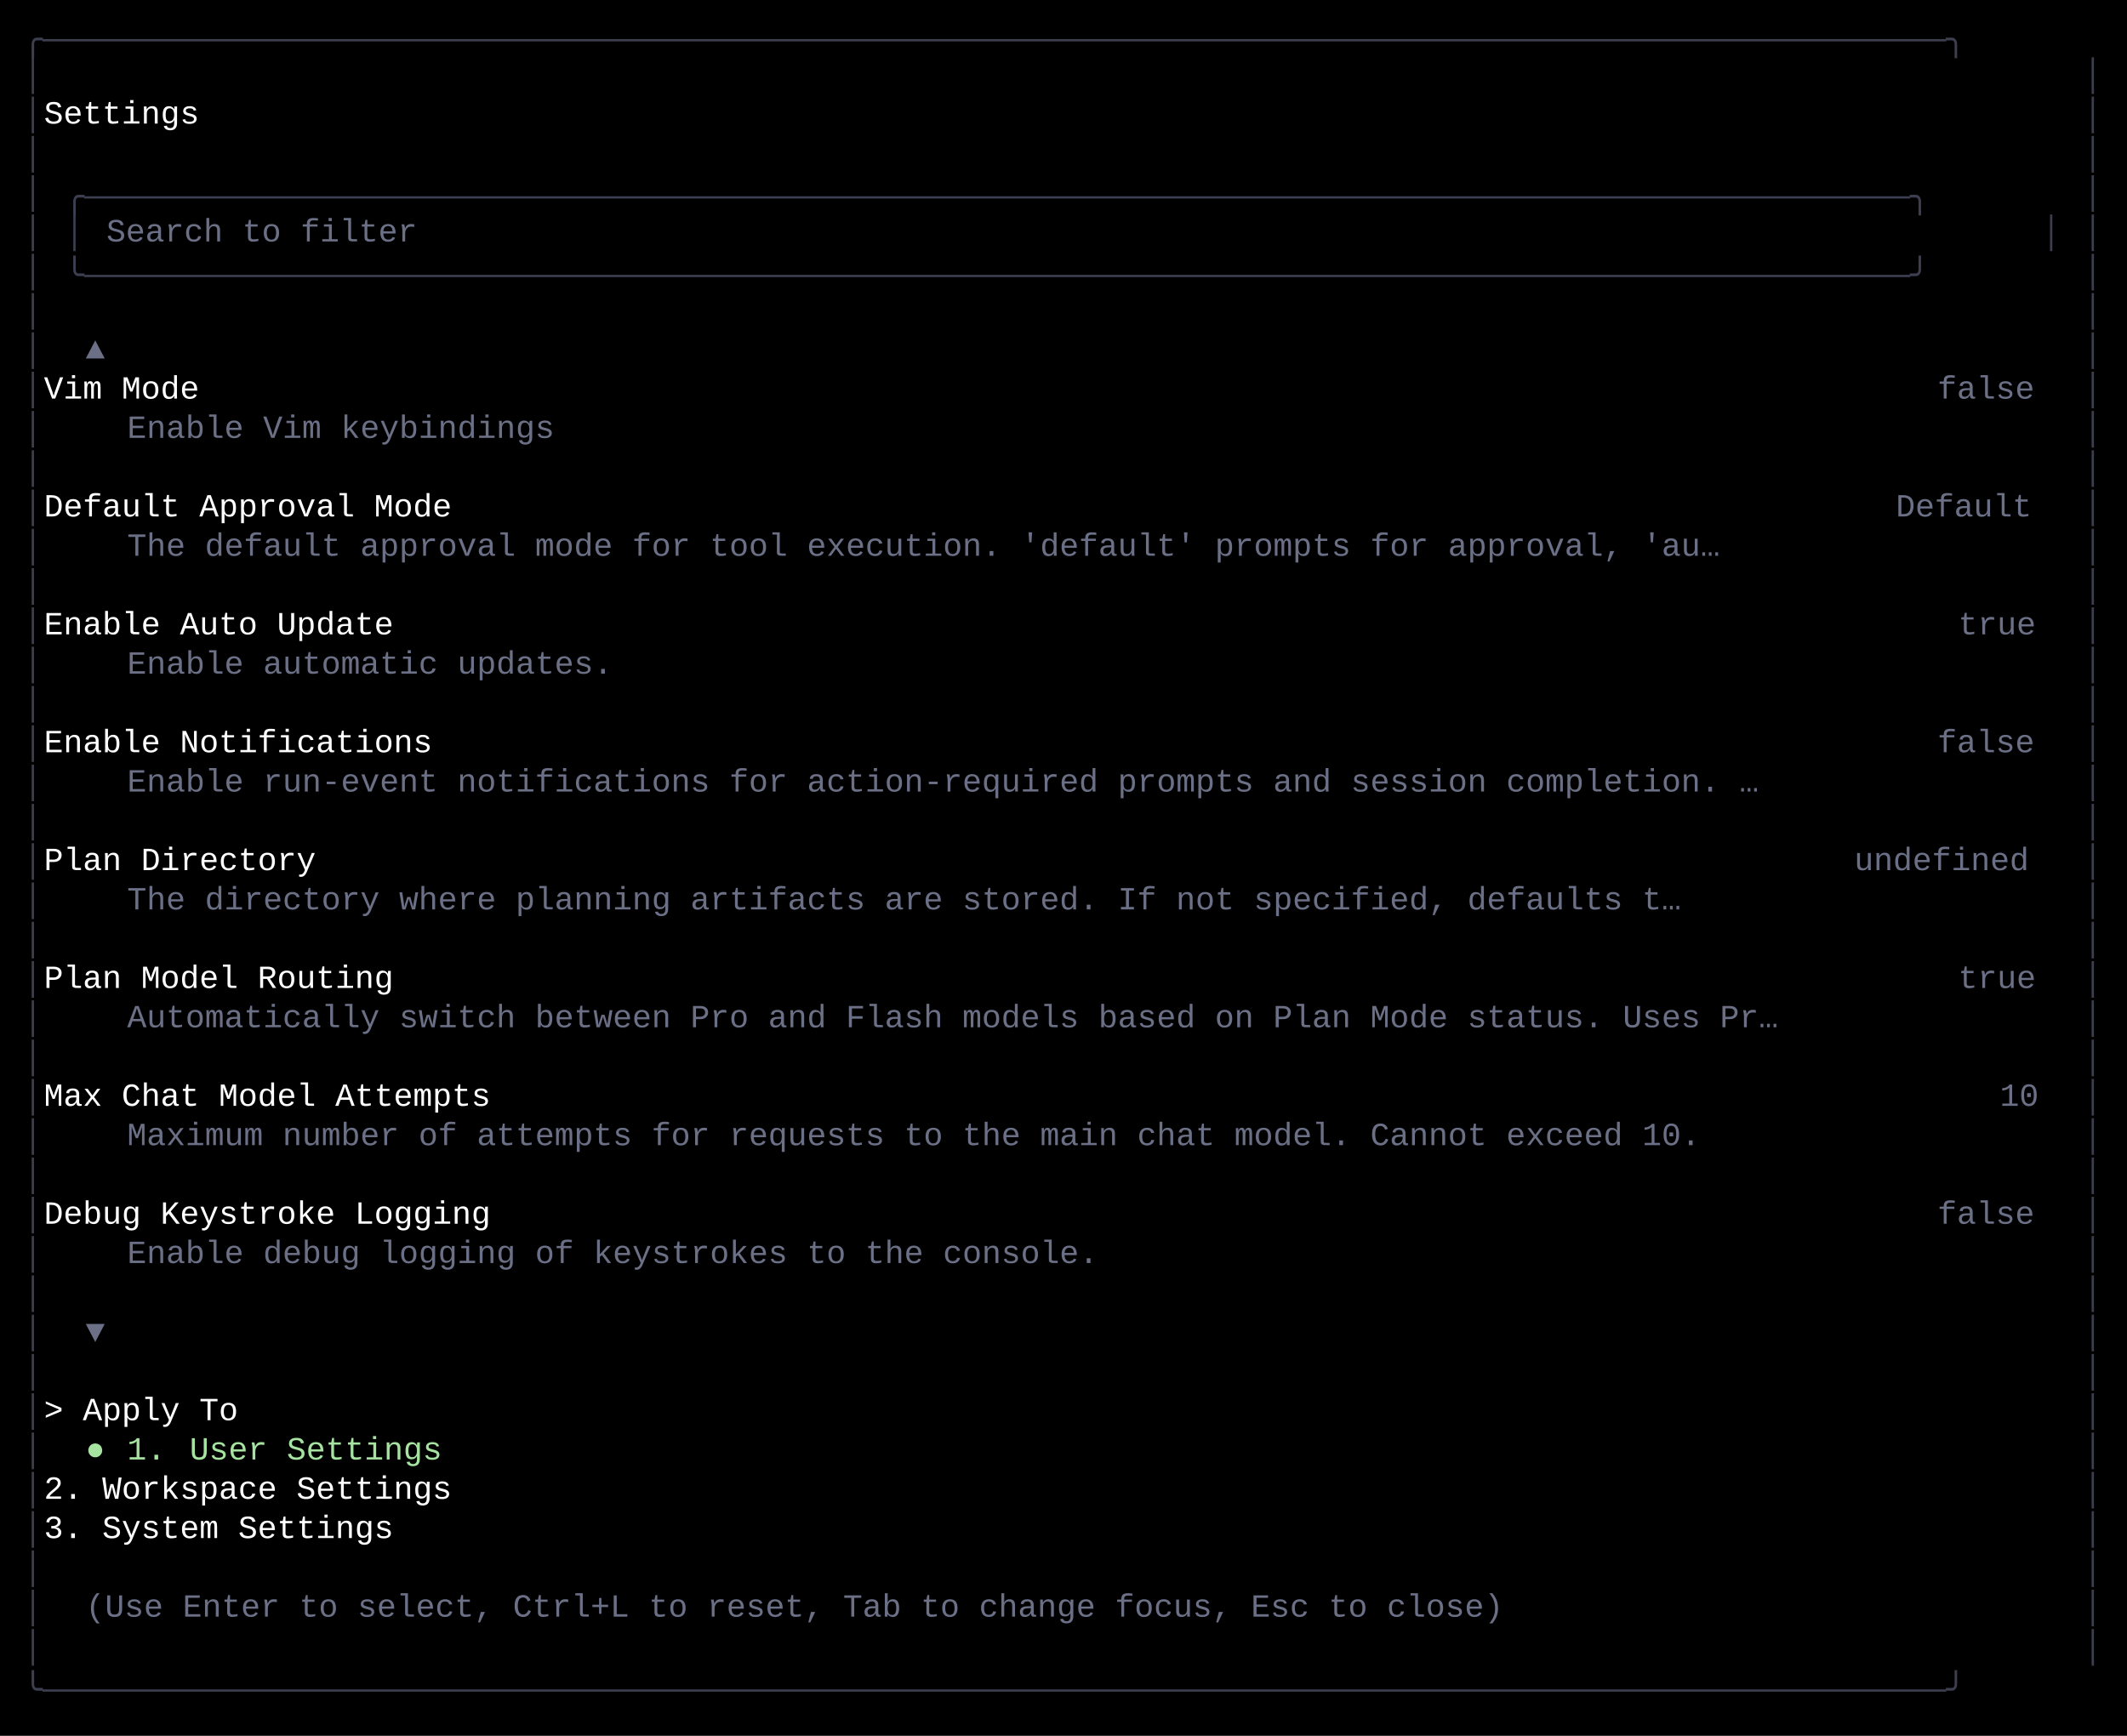
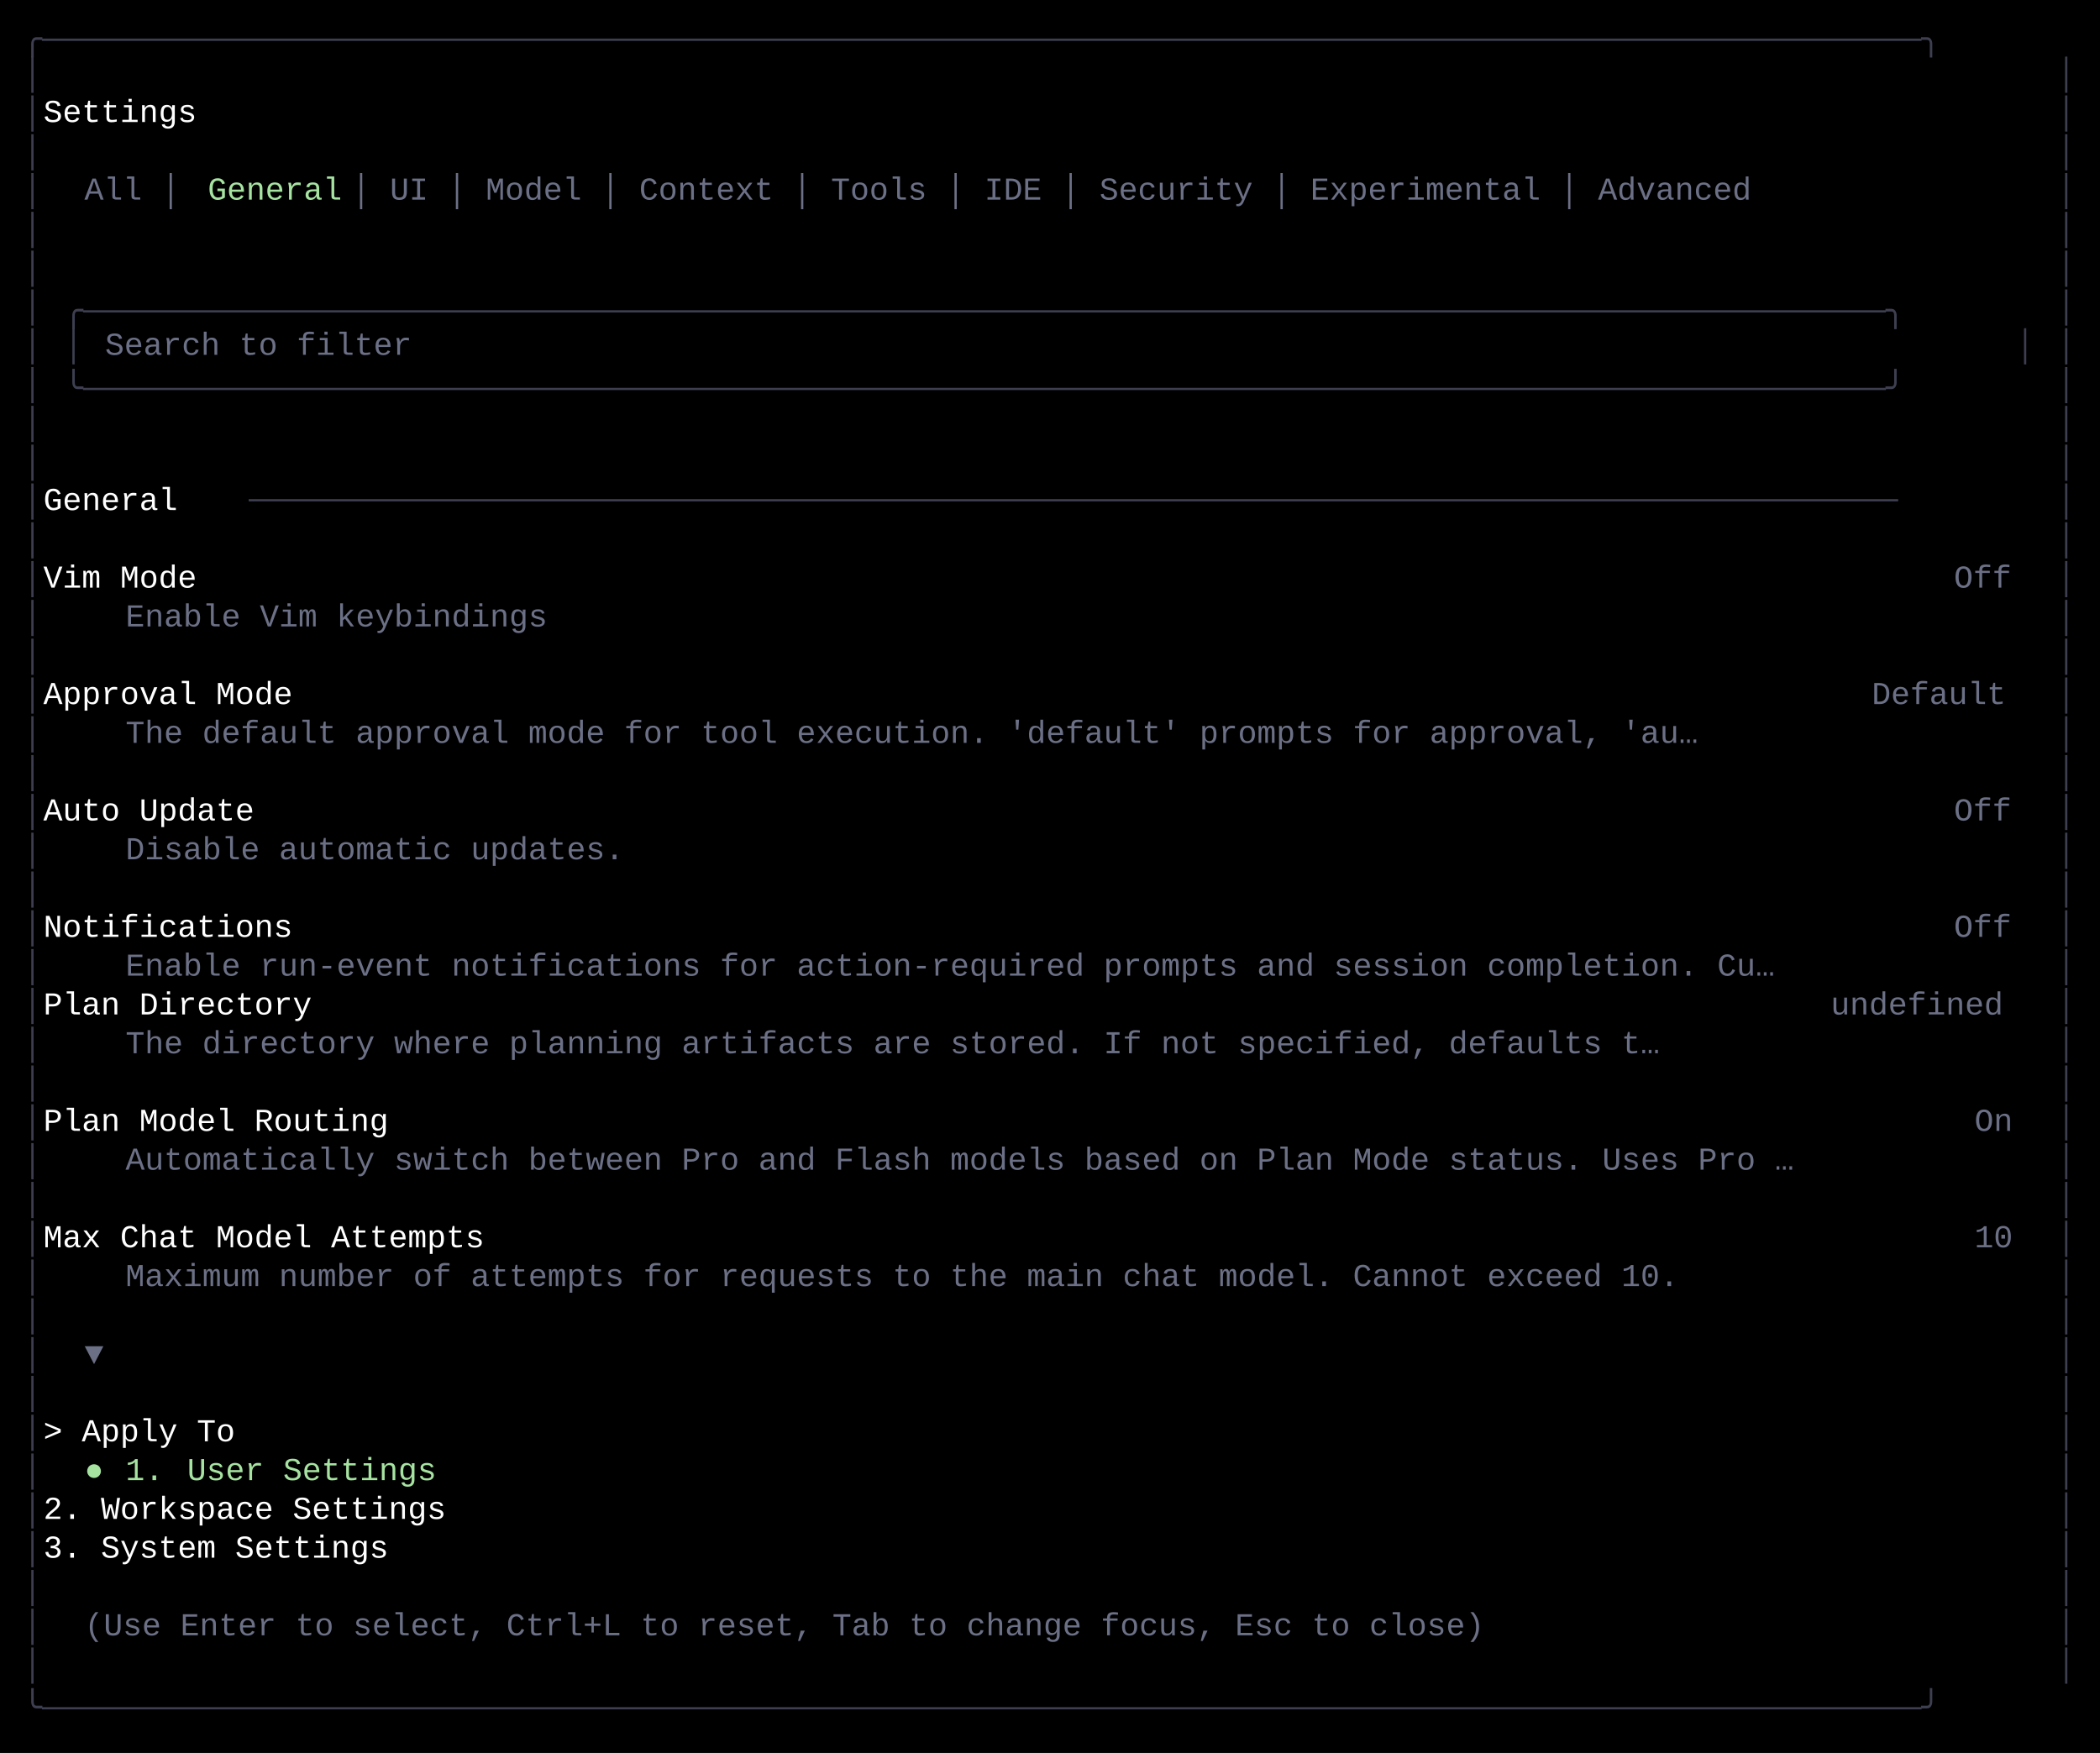
- <svg xmlns="http://www.w3.org/2000/svg" width="920" height="751" viewBox="0 0 920 751">
+ <svg xmlns="http://www.w3.org/2000/svg" width="920" height="768" viewBox="0 0 920 768">
  <style>
    text { font-family: Consolas, "Courier New", monospace; font-size: 14px; dominant-baseline: text-before-edge; white-space: pre; }
  </style>
-   <rect width="920" height="751" fill="#000000" />
+   <rect width="920" height="768" fill="#000000" />
  <g transform="translate(10, 10)">
    <text x="0" y="2" fill="#3d3f51" textLength="900" lengthAdjust="spacingAndGlyphs">╭──────────────────────────────────────────────────────────────────────────────────────────────────╮</text>
    <text x="0" y="19" fill="#3d3f51" textLength="9" lengthAdjust="spacingAndGlyphs">│</text>
    <text x="891" y="19" fill="#3d3f51" textLength="9" lengthAdjust="spacingAndGlyphs">│</text>
    <text x="0" y="36" fill="#3d3f51" textLength="9" lengthAdjust="spacingAndGlyphs">│</text>
    <text x="9" y="36" fill="#ffffff" textLength="882" lengthAdjust="spacingAndGlyphs">    Settings                                                                                      </text>
    <text x="891" y="36" fill="#3d3f51" textLength="9" lengthAdjust="spacingAndGlyphs">│</text>
    <text x="0" y="53" fill="#3d3f51" textLength="9" lengthAdjust="spacingAndGlyphs">│</text>
    <text x="891" y="53" fill="#3d3f51" textLength="9" lengthAdjust="spacingAndGlyphs">│</text>
    <text x="0" y="70" fill="#3d3f51" textLength="9" lengthAdjust="spacingAndGlyphs">│</text>
-     <text x="18" y="70" fill="#3d3f51" textLength="864" lengthAdjust="spacingAndGlyphs">╭──────────────────────────────────────────────────────────────────────────────────────────────╮</text>
+     <text x="27" y="70" fill="#6c7086" textLength="54" lengthAdjust="spacingAndGlyphs">All │ </text>
+     <text x="81" y="70" fill="#a6e3a1" textLength="63" lengthAdjust="spacingAndGlyphs">General</text>
+     <text x="144" y="70" fill="#6c7086" textLength="666" lengthAdjust="spacingAndGlyphs"> │ UI │ Model │ Context │ Tools │ IDE │ Security │ Experimental │ Advanced</text>
    <text x="891" y="70" fill="#3d3f51" textLength="9" lengthAdjust="spacingAndGlyphs">│</text>
    <text x="0" y="87" fill="#3d3f51" textLength="9" lengthAdjust="spacingAndGlyphs">│</text>
-     <text x="18" y="87" fill="#3d3f51" textLength="9" lengthAdjust="spacingAndGlyphs">│</text>
-     <text x="36" y="87" fill="#6c7086" textLength="144" lengthAdjust="spacingAndGlyphs">Search to filter</text>
-     <text x="873" y="87" fill="#3d3f51" textLength="9" lengthAdjust="spacingAndGlyphs">│</text>
    <text x="891" y="87" fill="#3d3f51" textLength="9" lengthAdjust="spacingAndGlyphs">│</text>
    <text x="0" y="104" fill="#3d3f51" textLength="9" lengthAdjust="spacingAndGlyphs">│</text>
-     <text x="18" y="104" fill="#3d3f51" textLength="864" lengthAdjust="spacingAndGlyphs">╰──────────────────────────────────────────────────────────────────────────────────────────────╯</text>
    <text x="891" y="104" fill="#3d3f51" textLength="9" lengthAdjust="spacingAndGlyphs">│</text>
    <text x="0" y="121" fill="#3d3f51" textLength="9" lengthAdjust="spacingAndGlyphs">│</text>
+     <text x="18" y="121" fill="#3d3f51" textLength="864" lengthAdjust="spacingAndGlyphs">╭──────────────────────────────────────────────────────────────────────────────────────────────╮</text>
    <text x="891" y="121" fill="#3d3f51" textLength="9" lengthAdjust="spacingAndGlyphs">│</text>
    <text x="0" y="138" fill="#3d3f51" textLength="9" lengthAdjust="spacingAndGlyphs">│</text>
-     <text x="27" y="138" fill="#6c7086" textLength="9" lengthAdjust="spacingAndGlyphs">▲</text>
+     <text x="18" y="138" fill="#3d3f51" textLength="9" lengthAdjust="spacingAndGlyphs">│</text>
+     <text x="36" y="138" fill="#6c7086" textLength="144" lengthAdjust="spacingAndGlyphs">Search to filter</text>
+     <text x="873" y="138" fill="#3d3f51" textLength="9" lengthAdjust="spacingAndGlyphs">│</text>
    <text x="891" y="138" fill="#3d3f51" textLength="9" lengthAdjust="spacingAndGlyphs">│</text>
    <text x="0" y="155" fill="#3d3f51" textLength="9" lengthAdjust="spacingAndGlyphs">│</text>
-     <text x="9" y="155" fill="#ffffff" textLength="819" lengthAdjust="spacingAndGlyphs">    Vim Mode                                                                               </text>
-     <text x="828" y="155" fill="#6c7086" textLength="45" lengthAdjust="spacingAndGlyphs">false</text>
+     <text x="18" y="155" fill="#3d3f51" textLength="864" lengthAdjust="spacingAndGlyphs">╰──────────────────────────────────────────────────────────────────────────────────────────────╯</text>
    <text x="891" y="155" fill="#3d3f51" textLength="9" lengthAdjust="spacingAndGlyphs">│</text>
    <text x="0" y="172" fill="#3d3f51" textLength="9" lengthAdjust="spacingAndGlyphs">│</text>
-     <text x="45" y="172" fill="#6c7086" textLength="198" lengthAdjust="spacingAndGlyphs">Enable Vim keybindings</text>
    <text x="891" y="172" fill="#3d3f51" textLength="9" lengthAdjust="spacingAndGlyphs">│</text>
    <text x="0" y="189" fill="#3d3f51" textLength="9" lengthAdjust="spacingAndGlyphs">│</text>
    <text x="891" y="189" fill="#3d3f51" textLength="9" lengthAdjust="spacingAndGlyphs">│</text>
    <text x="0" y="206" fill="#3d3f51" textLength="9" lengthAdjust="spacingAndGlyphs">│</text>
-     <text x="9" y="206" fill="#ffffff" textLength="801" lengthAdjust="spacingAndGlyphs">    Default Approval Mode                                                                </text>
-     <text x="810" y="206" fill="#6c7086" textLength="63" lengthAdjust="spacingAndGlyphs">Default</text>
+     <text x="9" y="206" fill="#ffffff" textLength="90" lengthAdjust="spacingAndGlyphs">  General </text>
+     <text x="99" y="206" fill="#3d3f51" textLength="774" lengthAdjust="spacingAndGlyphs">──────────────────────────────────────────────────────────────────────────────────────</text>
    <text x="891" y="206" fill="#3d3f51" textLength="9" lengthAdjust="spacingAndGlyphs">│</text>
    <text x="0" y="223" fill="#3d3f51" textLength="9" lengthAdjust="spacingAndGlyphs">│</text>
-     <text x="45" y="223" fill="#6c7086" textLength="738" lengthAdjust="spacingAndGlyphs">The default approval mode for tool execution. 'default' prompts for approval, 'au…</text>
    <text x="891" y="223" fill="#3d3f51" textLength="9" lengthAdjust="spacingAndGlyphs">│</text>
    <text x="0" y="240" fill="#3d3f51" textLength="9" lengthAdjust="spacingAndGlyphs">│</text>
+     <text x="9" y="240" fill="#ffffff" textLength="837" lengthAdjust="spacingAndGlyphs">    Vim Mode                                                                                 </text>
+     <text x="846" y="240" fill="#6c7086" textLength="27" lengthAdjust="spacingAndGlyphs">Off</text>
    <text x="891" y="240" fill="#3d3f51" textLength="9" lengthAdjust="spacingAndGlyphs">│</text>
    <text x="0" y="257" fill="#3d3f51" textLength="9" lengthAdjust="spacingAndGlyphs">│</text>
-     <text x="9" y="257" fill="#ffffff" textLength="828" lengthAdjust="spacingAndGlyphs">    Enable Auto Update                                                                      </text>
-     <text x="837" y="257" fill="#6c7086" textLength="36" lengthAdjust="spacingAndGlyphs">true</text>
+     <text x="45" y="257" fill="#6c7086" textLength="198" lengthAdjust="spacingAndGlyphs">Enable Vim keybindings</text>
    <text x="891" y="257" fill="#3d3f51" textLength="9" lengthAdjust="spacingAndGlyphs">│</text>
    <text x="0" y="274" fill="#3d3f51" textLength="9" lengthAdjust="spacingAndGlyphs">│</text>
-     <text x="45" y="274" fill="#6c7086" textLength="225" lengthAdjust="spacingAndGlyphs">Enable automatic updates.</text>
    <text x="891" y="274" fill="#3d3f51" textLength="9" lengthAdjust="spacingAndGlyphs">│</text>
    <text x="0" y="291" fill="#3d3f51" textLength="9" lengthAdjust="spacingAndGlyphs">│</text>
+     <text x="9" y="291" fill="#ffffff" textLength="801" lengthAdjust="spacingAndGlyphs">    Approval Mode                                                                        </text>
+     <text x="810" y="291" fill="#6c7086" textLength="63" lengthAdjust="spacingAndGlyphs">Default</text>
    <text x="891" y="291" fill="#3d3f51" textLength="9" lengthAdjust="spacingAndGlyphs">│</text>
    <text x="0" y="308" fill="#3d3f51" textLength="9" lengthAdjust="spacingAndGlyphs">│</text>
-     <text x="9" y="308" fill="#ffffff" textLength="819" lengthAdjust="spacingAndGlyphs">    Enable Notifications                                                                   </text>
-     <text x="828" y="308" fill="#6c7086" textLength="45" lengthAdjust="spacingAndGlyphs">false</text>
+     <text x="45" y="308" fill="#6c7086" textLength="738" lengthAdjust="spacingAndGlyphs">The default approval mode for tool execution. 'default' prompts for approval, 'au…</text>
    <text x="891" y="308" fill="#3d3f51" textLength="9" lengthAdjust="spacingAndGlyphs">│</text>
    <text x="0" y="325" fill="#3d3f51" textLength="9" lengthAdjust="spacingAndGlyphs">│</text>
-     <text x="45" y="325" fill="#6c7086" textLength="756" lengthAdjust="spacingAndGlyphs">Enable run-event notifications for action-required prompts and session completion. …</text>
    <text x="891" y="325" fill="#3d3f51" textLength="9" lengthAdjust="spacingAndGlyphs">│</text>
    <text x="0" y="342" fill="#3d3f51" textLength="9" lengthAdjust="spacingAndGlyphs">│</text>
+     <text x="9" y="342" fill="#ffffff" textLength="837" lengthAdjust="spacingAndGlyphs">    Auto Update                                                                              </text>
+     <text x="846" y="342" fill="#6c7086" textLength="27" lengthAdjust="spacingAndGlyphs">Off</text>
    <text x="891" y="342" fill="#3d3f51" textLength="9" lengthAdjust="spacingAndGlyphs">│</text>
    <text x="0" y="359" fill="#3d3f51" textLength="9" lengthAdjust="spacingAndGlyphs">│</text>
-     <text x="9" y="359" fill="#ffffff" textLength="783" lengthAdjust="spacingAndGlyphs">    Plan Directory                                                                     </text>
-     <text x="792" y="359" fill="#6c7086" textLength="81" lengthAdjust="spacingAndGlyphs">undefined</text>
+     <text x="45" y="359" fill="#6c7086" textLength="234" lengthAdjust="spacingAndGlyphs">Disable automatic updates.</text>
    <text x="891" y="359" fill="#3d3f51" textLength="9" lengthAdjust="spacingAndGlyphs">│</text>
    <text x="0" y="376" fill="#3d3f51" textLength="9" lengthAdjust="spacingAndGlyphs">│</text>
-     <text x="45" y="376" fill="#6c7086" textLength="720" lengthAdjust="spacingAndGlyphs">The directory where planning artifacts are stored. If not specified, defaults t…</text>
    <text x="891" y="376" fill="#3d3f51" textLength="9" lengthAdjust="spacingAndGlyphs">│</text>
    <text x="0" y="393" fill="#3d3f51" textLength="9" lengthAdjust="spacingAndGlyphs">│</text>
+     <text x="9" y="393" fill="#ffffff" textLength="837" lengthAdjust="spacingAndGlyphs">    Notifications                                                                            </text>
+     <text x="846" y="393" fill="#6c7086" textLength="27" lengthAdjust="spacingAndGlyphs">Off</text>
    <text x="891" y="393" fill="#3d3f51" textLength="9" lengthAdjust="spacingAndGlyphs">│</text>
    <text x="0" y="410" fill="#3d3f51" textLength="9" lengthAdjust="spacingAndGlyphs">│</text>
-     <text x="9" y="410" fill="#ffffff" textLength="828" lengthAdjust="spacingAndGlyphs">    Plan Model Routing                                                                      </text>
-     <text x="837" y="410" fill="#6c7086" textLength="36" lengthAdjust="spacingAndGlyphs">true</text>
+     <text x="45" y="410" fill="#6c7086" textLength="774" lengthAdjust="spacingAndGlyphs">Enable run-event notifications for action-required prompts and session completion. Cu…</text>
    <text x="891" y="410" fill="#3d3f51" textLength="9" lengthAdjust="spacingAndGlyphs">│</text>
    <text x="0" y="427" fill="#3d3f51" textLength="9" lengthAdjust="spacingAndGlyphs">│</text>
-     <text x="45" y="427" fill="#6c7086" textLength="765" lengthAdjust="spacingAndGlyphs">Automatically switch between Pro and Flash models based on Plan Mode status. Uses Pr…</text>
+     <text x="9" y="427" fill="#ffffff" textLength="783" lengthAdjust="spacingAndGlyphs">    Plan Directory                                                                     </text>
+     <text x="792" y="427" fill="#6c7086" textLength="81" lengthAdjust="spacingAndGlyphs">undefined</text>
    <text x="891" y="427" fill="#3d3f51" textLength="9" lengthAdjust="spacingAndGlyphs">│</text>
    <text x="0" y="444" fill="#3d3f51" textLength="9" lengthAdjust="spacingAndGlyphs">│</text>
+     <text x="45" y="444" fill="#6c7086" textLength="720" lengthAdjust="spacingAndGlyphs">The directory where planning artifacts are stored. If not specified, defaults t…</text>
    <text x="891" y="444" fill="#3d3f51" textLength="9" lengthAdjust="spacingAndGlyphs">│</text>
    <text x="0" y="461" fill="#3d3f51" textLength="9" lengthAdjust="spacingAndGlyphs">│</text>
-     <text x="9" y="461" fill="#ffffff" textLength="846" lengthAdjust="spacingAndGlyphs">    Max Chat Model Attempts                                                                   </text>
-     <text x="855" y="461" fill="#6c7086" textLength="18" lengthAdjust="spacingAndGlyphs">10</text>
    <text x="891" y="461" fill="#3d3f51" textLength="9" lengthAdjust="spacingAndGlyphs">│</text>
    <text x="0" y="478" fill="#3d3f51" textLength="9" lengthAdjust="spacingAndGlyphs">│</text>
-     <text x="45" y="478" fill="#6c7086" textLength="729" lengthAdjust="spacingAndGlyphs">Maximum number of attempts for requests to the main chat model. Cannot exceed 10.</text>
+     <text x="9" y="478" fill="#ffffff" textLength="846" lengthAdjust="spacingAndGlyphs">    Plan Model Routing                                                                        </text>
+     <text x="855" y="478" fill="#6c7086" textLength="18" lengthAdjust="spacingAndGlyphs">On</text>
    <text x="891" y="478" fill="#3d3f51" textLength="9" lengthAdjust="spacingAndGlyphs">│</text>
    <text x="0" y="495" fill="#3d3f51" textLength="9" lengthAdjust="spacingAndGlyphs">│</text>
+     <text x="45" y="495" fill="#6c7086" textLength="783" lengthAdjust="spacingAndGlyphs">Automatically switch between Pro and Flash models based on Plan Mode status. Uses Pro …</text>
    <text x="891" y="495" fill="#3d3f51" textLength="9" lengthAdjust="spacingAndGlyphs">│</text>
    <text x="0" y="512" fill="#3d3f51" textLength="9" lengthAdjust="spacingAndGlyphs">│</text>
-     <text x="9" y="512" fill="#ffffff" textLength="819" lengthAdjust="spacingAndGlyphs">    Debug Keystroke Logging                                                                </text>
-     <text x="828" y="512" fill="#6c7086" textLength="45" lengthAdjust="spacingAndGlyphs">false</text>
    <text x="891" y="512" fill="#3d3f51" textLength="9" lengthAdjust="spacingAndGlyphs">│</text>
    <text x="0" y="529" fill="#3d3f51" textLength="9" lengthAdjust="spacingAndGlyphs">│</text>
-     <text x="45" y="529" fill="#6c7086" textLength="450" lengthAdjust="spacingAndGlyphs">Enable debug logging of keystrokes to the console.</text>
+     <text x="9" y="529" fill="#ffffff" textLength="846" lengthAdjust="spacingAndGlyphs">    Max Chat Model Attempts                                                                   </text>
+     <text x="855" y="529" fill="#6c7086" textLength="18" lengthAdjust="spacingAndGlyphs">10</text>
    <text x="891" y="529" fill="#3d3f51" textLength="9" lengthAdjust="spacingAndGlyphs">│</text>
    <text x="0" y="546" fill="#3d3f51" textLength="9" lengthAdjust="spacingAndGlyphs">│</text>
+     <text x="45" y="546" fill="#6c7086" textLength="729" lengthAdjust="spacingAndGlyphs">Maximum number of attempts for requests to the main chat model. Cannot exceed 10.</text>
    <text x="891" y="546" fill="#3d3f51" textLength="9" lengthAdjust="spacingAndGlyphs">│</text>
    <text x="0" y="563" fill="#3d3f51" textLength="9" lengthAdjust="spacingAndGlyphs">│</text>
-     <text x="27" y="563" fill="#6c7086" textLength="9" lengthAdjust="spacingAndGlyphs">▼</text>
    <text x="891" y="563" fill="#3d3f51" textLength="9" lengthAdjust="spacingAndGlyphs">│</text>
    <text x="0" y="580" fill="#3d3f51" textLength="9" lengthAdjust="spacingAndGlyphs">│</text>
+     <text x="27" y="580" fill="#6c7086" textLength="9" lengthAdjust="spacingAndGlyphs">▼</text>
    <text x="891" y="580" fill="#3d3f51" textLength="9" lengthAdjust="spacingAndGlyphs">│</text>
    <text x="0" y="597" fill="#3d3f51" textLength="9" lengthAdjust="spacingAndGlyphs">│</text>
-     <text x="9" y="597" fill="#ffffff" textLength="882" lengthAdjust="spacingAndGlyphs">  &gt; Apply To                                                                                      </text>
    <text x="891" y="597" fill="#3d3f51" textLength="9" lengthAdjust="spacingAndGlyphs">│</text>
    <text x="0" y="614" fill="#3d3f51" textLength="9" lengthAdjust="spacingAndGlyphs">│</text>
-     <text x="27" y="614" fill="#a6e3a1" textLength="9" lengthAdjust="spacingAndGlyphs">●</text>
-     <text x="45" y="614" fill="#a6e3a1" textLength="18" lengthAdjust="spacingAndGlyphs">1.</text>
-     <text x="72" y="614" fill="#a6e3a1" textLength="117" lengthAdjust="spacingAndGlyphs">User Settings</text>
+     <text x="9" y="614" fill="#ffffff" textLength="882" lengthAdjust="spacingAndGlyphs">  &gt; Apply To                                                                                      </text>
    <text x="891" y="614" fill="#3d3f51" textLength="9" lengthAdjust="spacingAndGlyphs">│</text>
    <text x="0" y="631" fill="#3d3f51" textLength="9" lengthAdjust="spacingAndGlyphs">│</text>
-     <text x="9" y="631" fill="#ffffff" textLength="882" lengthAdjust="spacingAndGlyphs">    2. Workspace Settings                                                                         </text>
+     <text x="27" y="631" fill="#a6e3a1" textLength="9" lengthAdjust="spacingAndGlyphs">●</text>
+     <text x="45" y="631" fill="#a6e3a1" textLength="18" lengthAdjust="spacingAndGlyphs">1.</text>
+     <text x="72" y="631" fill="#a6e3a1" textLength="117" lengthAdjust="spacingAndGlyphs">User Settings</text>
    <text x="891" y="631" fill="#3d3f51" textLength="9" lengthAdjust="spacingAndGlyphs">│</text>
    <text x="0" y="648" fill="#3d3f51" textLength="9" lengthAdjust="spacingAndGlyphs">│</text>
-     <text x="9" y="648" fill="#ffffff" textLength="882" lengthAdjust="spacingAndGlyphs">    3. System Settings                                                                            </text>
+     <text x="9" y="648" fill="#ffffff" textLength="882" lengthAdjust="spacingAndGlyphs">    2. Workspace Settings                                                                         </text>
    <text x="891" y="648" fill="#3d3f51" textLength="9" lengthAdjust="spacingAndGlyphs">│</text>
    <text x="0" y="665" fill="#3d3f51" textLength="9" lengthAdjust="spacingAndGlyphs">│</text>
+     <text x="9" y="665" fill="#ffffff" textLength="882" lengthAdjust="spacingAndGlyphs">    3. System Settings                                                                            </text>
    <text x="891" y="665" fill="#3d3f51" textLength="9" lengthAdjust="spacingAndGlyphs">│</text>
    <text x="0" y="682" fill="#3d3f51" textLength="9" lengthAdjust="spacingAndGlyphs">│</text>
-     <text x="27" y="682" fill="#6c7086" textLength="657" lengthAdjust="spacingAndGlyphs">(Use Enter to select, Ctrl+L to reset, Tab to change focus, Esc to close)</text>
    <text x="891" y="682" fill="#3d3f51" textLength="9" lengthAdjust="spacingAndGlyphs">│</text>
    <text x="0" y="699" fill="#3d3f51" textLength="9" lengthAdjust="spacingAndGlyphs">│</text>
+     <text x="27" y="699" fill="#6c7086" textLength="657" lengthAdjust="spacingAndGlyphs">(Use Enter to select, Ctrl+L to reset, Tab to change focus, Esc to close)</text>
    <text x="891" y="699" fill="#3d3f51" textLength="9" lengthAdjust="spacingAndGlyphs">│</text>
-     <text x="0" y="716" fill="#3d3f51" textLength="900" lengthAdjust="spacingAndGlyphs">╰──────────────────────────────────────────────────────────────────────────────────────────────────╯</text>
+     <text x="0" y="716" fill="#3d3f51" textLength="9" lengthAdjust="spacingAndGlyphs">│</text>
+     <text x="891" y="716" fill="#3d3f51" textLength="9" lengthAdjust="spacingAndGlyphs">│</text>
+     <text x="0" y="733" fill="#3d3f51" textLength="900" lengthAdjust="spacingAndGlyphs">╰──────────────────────────────────────────────────────────────────────────────────────────────────╯</text>
  </g>
</svg>
